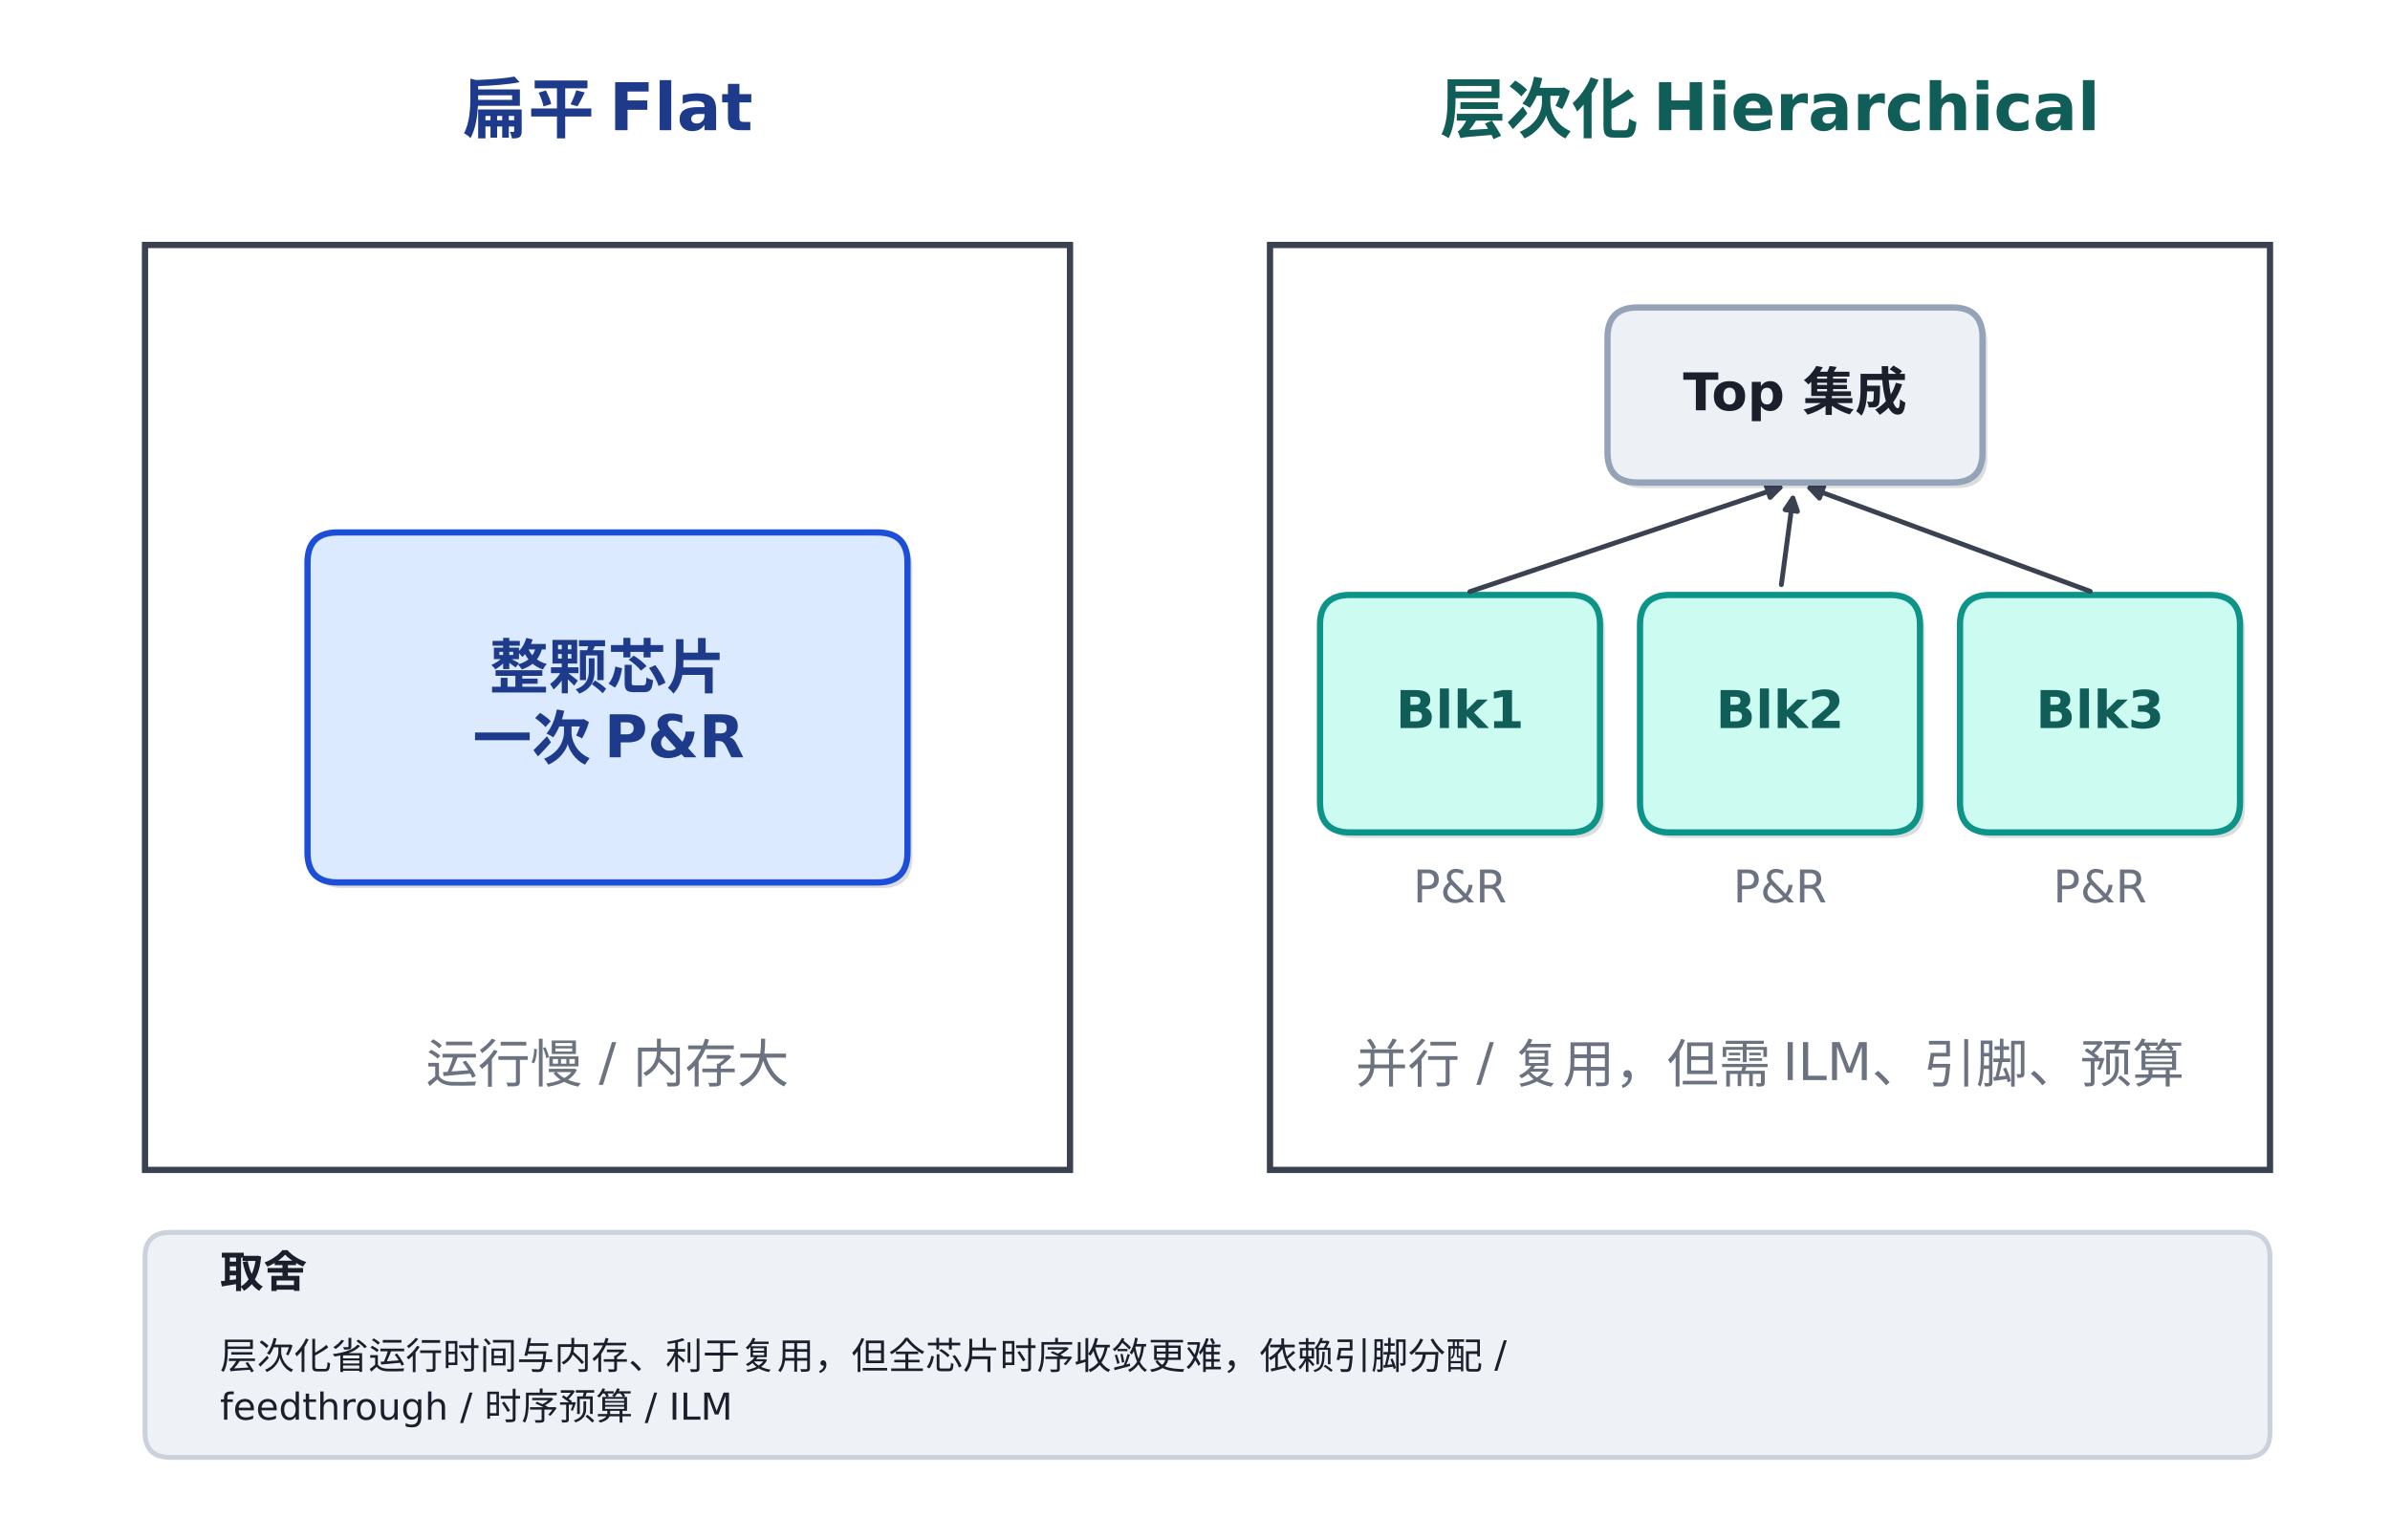
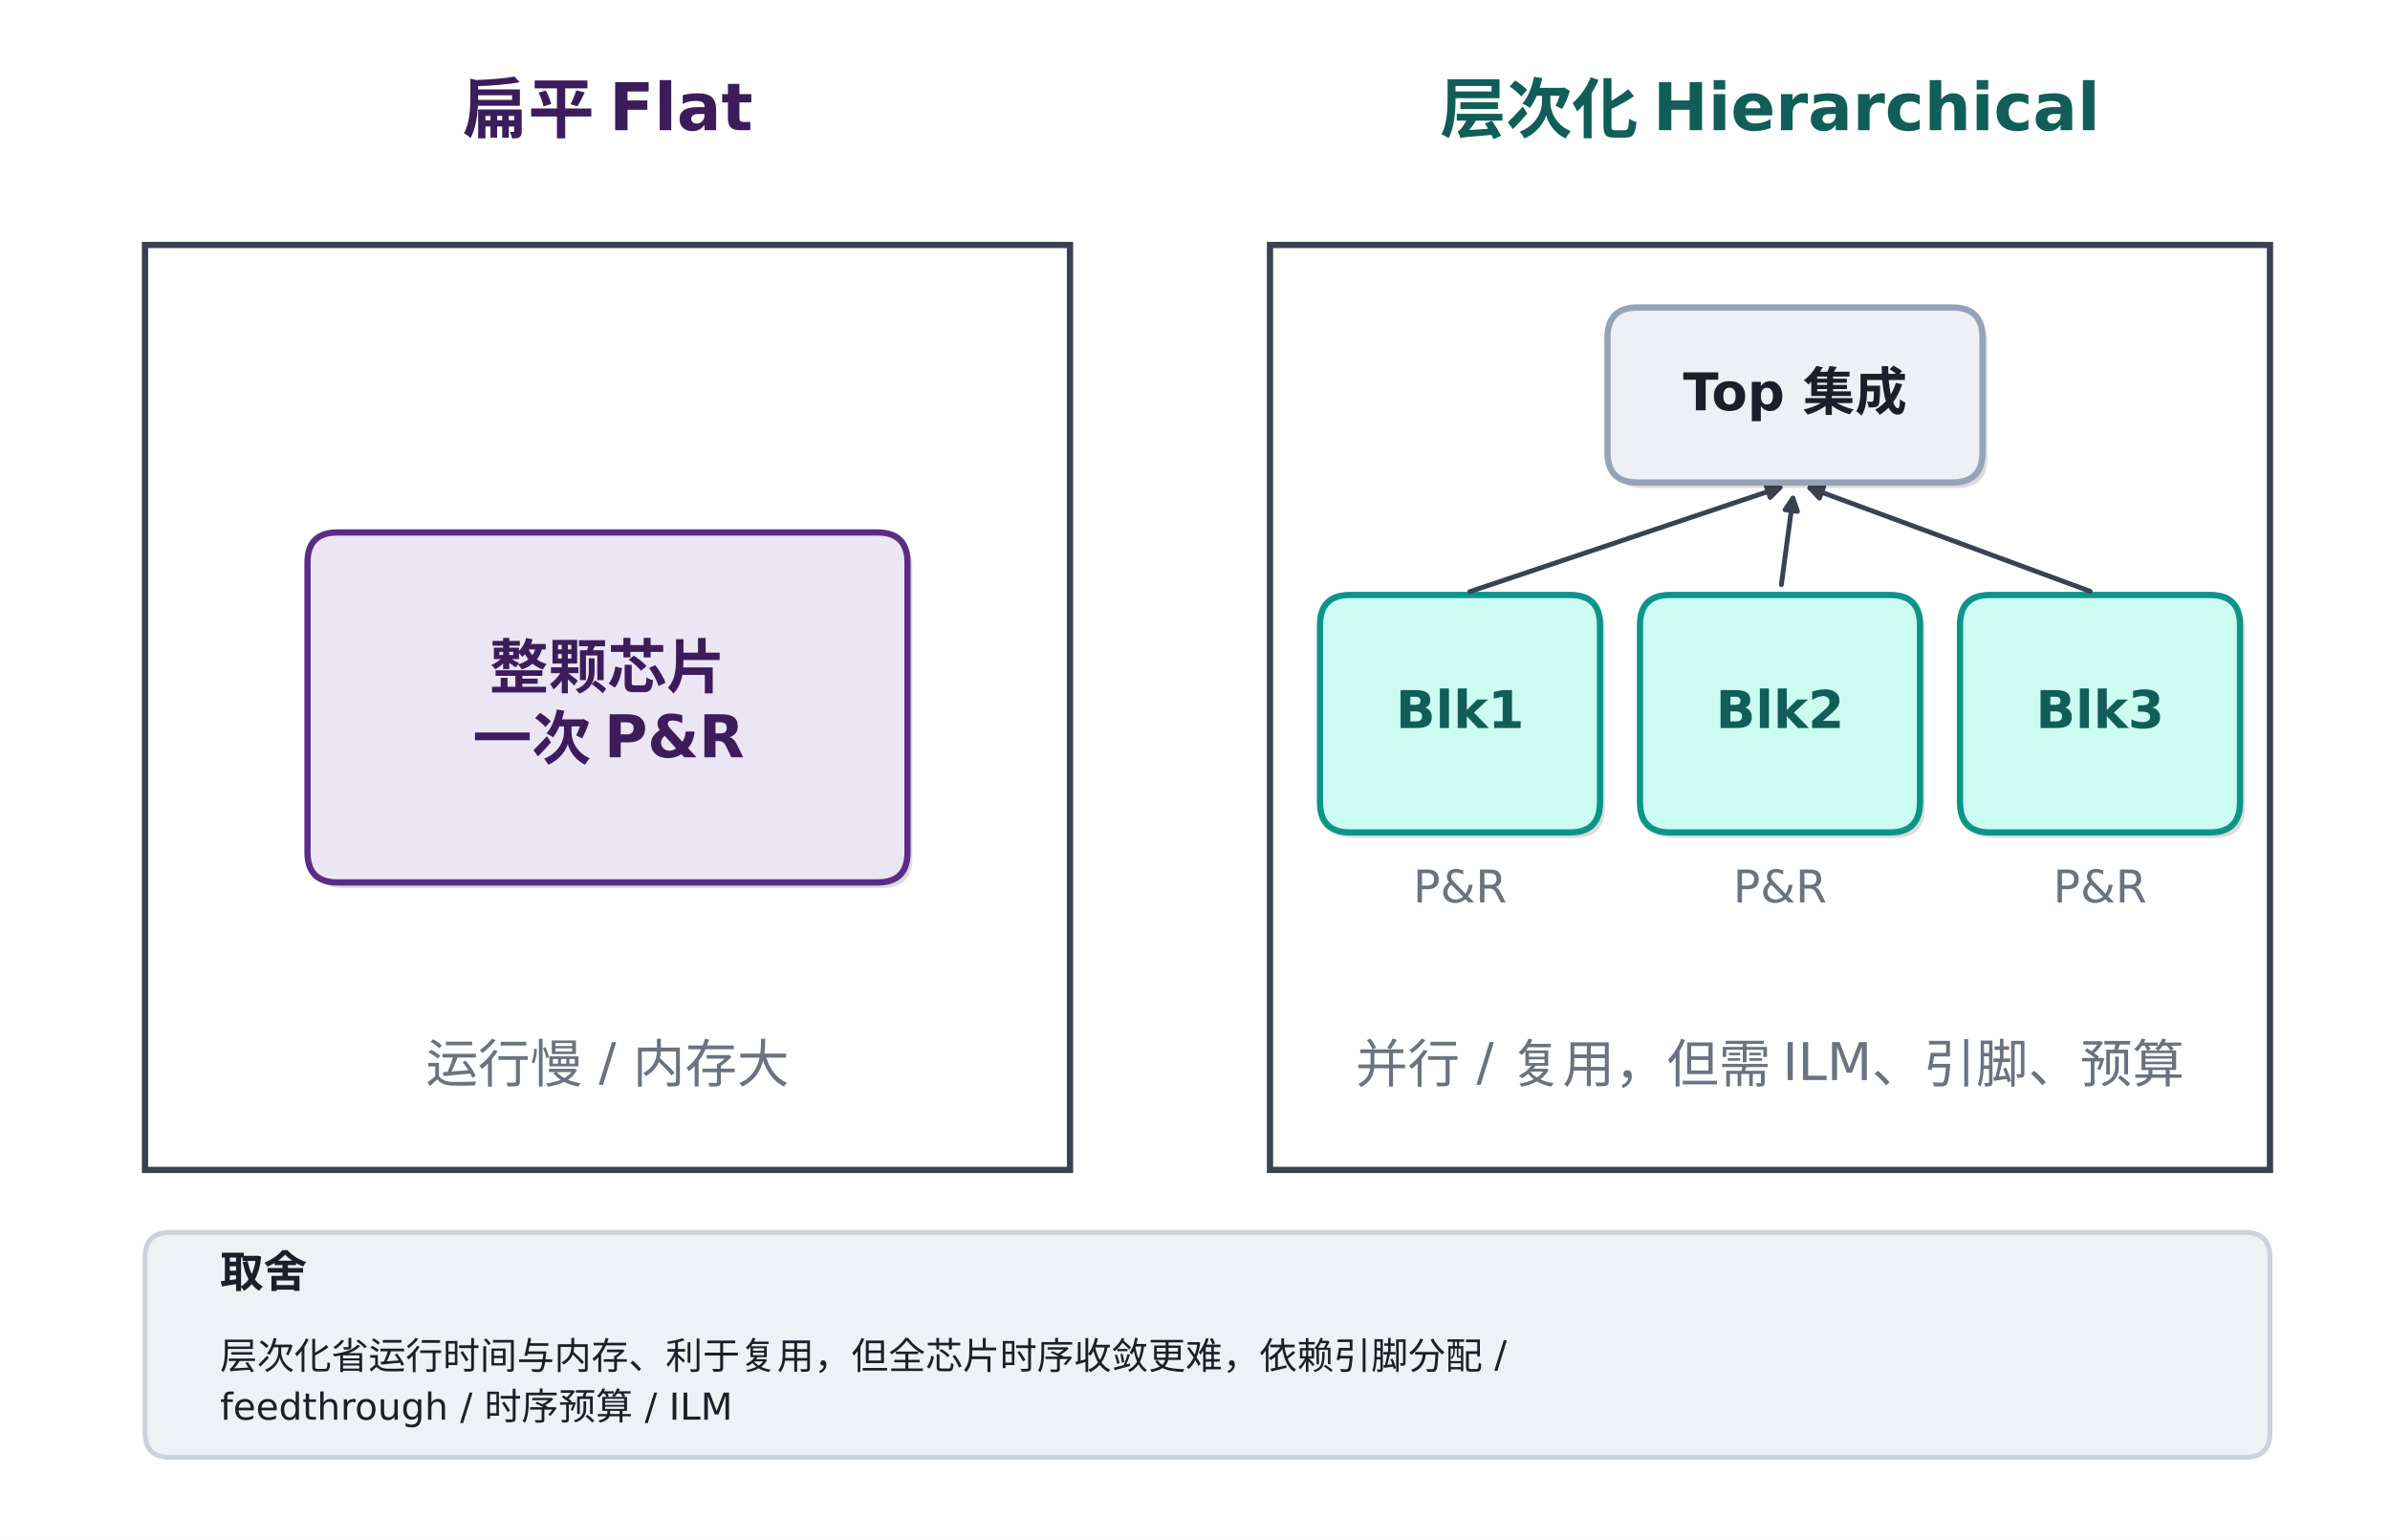
<svg xmlns="http://www.w3.org/2000/svg" width="688.32pt" height="443.52pt" viewBox="0 0 688.32 443.52" version="1.1">
  <defs>
    <style type="text/css">*{stroke-linejoin: round; stroke-linecap: butt}</style>
  </defs>
  <g id="figure_1">
    <g id="patch_1">
      <path d="M 0 443.52  L 688.32 443.52  L 688.32 0  L 0 0  z " style="fill: #ffffff" />
    </g>
    <g id="axes_1">
      <g id="patch_2">
-         <path d="M 5.76 437.76  L 682.56 437.76  L 682.56 5.76  L 5.76 5.76  z " clip-path="url(#p425c483d35)" style="fill: #ffffff" />
+         <path d="M 5.76 437.76  L 682.56 437.76  L 682.56 5.76  L 5.76 5.76  z " clip-path="url(#p43f15ec4da)" style="fill: #ffffff" />
      </g>
      <g id="patch_3">
-         <path d="M 41.76 336.96  L 308.16 336.96  L 308.16 70.56  L 41.76 70.56  z " clip-path="url(#p425c483d35)" style="fill: #ffffff; stroke: #3a4252; stroke-width: 1.8; stroke-linejoin: miter" />
+         <path d="M 41.76 336.96  L 308.16 336.96  L 308.16 70.56  L 41.76 70.56  z " clip-path="url(#p43f15ec4da)" style="fill: #ffffff; stroke: #3a4252; stroke-width: 1.8; stroke-linejoin: miter" />
      </g>
      <g id="patch_4">
-         <path d="M 365.76 336.96  L 653.76 336.96  L 653.76 70.56  L 365.76 70.56  z " clip-path="url(#p425c483d35)" style="fill: #ffffff; stroke: #3a4252; stroke-width: 1.8; stroke-linejoin: miter" />
+         <path d="M 365.76 336.96  L 653.76 336.96  L 653.76 70.56  L 365.76 70.56  z " clip-path="url(#p43f15ec4da)" style="fill: #ffffff; stroke: #3a4252; stroke-width: 1.8; stroke-linejoin: miter" />
      </g>
      <g id="patch_5">
-         <path d="M 48.96 419.76  L 646.56 419.76  Q 653.76 419.76 653.76 412.56  L 653.76 362.16  Q 653.76 354.96 646.56 354.96  L 48.96 354.96  Q 41.76 354.96 41.76 362.16  L 41.76 412.56  Q 41.76 419.76 48.96 419.76  z " clip-path="url(#p425c483d35)" style="fill: #eef1f5; stroke: #cbd2dc; stroke-width: 1.4; stroke-linejoin: miter" />
+         <path d="M 48.96 419.76  L 646.56 419.76  Q 653.76 419.76 653.76 412.56  L 653.76 362.16  Q 653.76 354.96 646.56 354.96  L 48.96 354.96  Q 41.76 354.96 41.76 362.16  L 41.76 412.56  Q 41.76 419.76 48.96 419.76  z " clip-path="url(#p43f15ec4da)" style="fill: #eef1f5; stroke: #cbd2dc; stroke-width: 1.4; stroke-linejoin: miter" />
      </g>
      <g id="text_1">
-         <text style="font-weight: 700; font-size: 19px; font-family: 'Microsoft YaHei', 'Microsoft YaHei UI', 'SimHei', 'Segoe UI', 'DejaVu Sans', sans-serif; text-anchor: middle; fill: #1e3a8a" x="174.96" y="38.16" transform="rotate(-0 174.96 38.16)">扁平 Flat</text>
+         <text style="font-weight: 700; font-size: 19px; font-family: 'Microsoft YaHei', 'Microsoft YaHei UI', 'SimHei', 'Segoe UI', 'DejaVu Sans', sans-serif; text-anchor: middle; fill: #3c1c5a" x="174.96" y="38.16" transform="rotate(-0 174.96 38.16)">扁平 Flat</text>
      </g>
      <g id="patch_6">
-         <path d="M 98.6 255.76  L 254.12 255.76  Q 262.76 255.76 262.76 247.12  L 262.76 163.6  Q 262.76 154.96 254.12 154.96  L 98.6 154.96  Q 89.96 154.96 89.96 163.6  L 89.96 247.12  Q 89.96 255.76 98.6 255.76  z " clip-path="url(#p425c483d35)" style="fill: #1a1f2b; opacity: 0.16" />
-         <path d="M 97.2 254.16  L 252.72 254.16  Q 261.36 254.16 261.36 245.52  L 261.36 162  Q 261.36 153.36 252.72 153.36  L 97.2 153.36  Q 88.56 153.36 88.56 162  L 88.56 245.52  Q 88.56 254.16 97.2 254.16  z " clip-path="url(#p425c483d35)" style="fill: #dbeafe; stroke: #1d4ed8; stroke-width: 1.8; stroke-linejoin: miter" />
+         <path d="M 98.6 255.76  L 254.12 255.76  Q 262.76 255.76 262.76 247.12  L 262.76 163.6  Q 262.76 154.96 254.12 154.96  L 98.6 154.96  Q 89.96 154.96 89.96 163.6  L 89.96 247.12  Q 89.96 255.76 98.6 255.76  z " clip-path="url(#p43f15ec4da)" style="fill: #1a1f2b; opacity: 0.16" />
+         <path d="M 97.2 254.16  L 252.72 254.16  Q 261.36 254.16 261.36 245.52  L 261.36 162  Q 261.36 153.36 252.72 153.36  L 97.2 153.36  Q 88.56 153.36 88.56 162  L 88.56 245.52  Q 88.56 254.16 97.2 254.16  z " clip-path="url(#p43f15ec4da)" style="fill: #ece5f3; stroke: #5b2c86; stroke-width: 1.8; stroke-linejoin: miter" />
      </g>
      <g id="text_2">
        <text style="font-size: 15px; font-family: 'Microsoft YaHei', 'Microsoft YaHei UI', 'SimHei', 'Segoe UI', 'DejaVu Sans', sans-serif; text-anchor: middle; fill: #6b7280" x="174.96" y="311.76" transform="rotate(-0 174.96 311.76)">运行慢 / 内存大</text>
      </g>
      <g id="text_3">
        <text style="font-weight: 700; font-size: 19px; font-family: 'Microsoft YaHei', 'Microsoft YaHei UI', 'SimHei', 'Segoe UI', 'DejaVu Sans', sans-serif; text-anchor: middle; fill: #115e59" x="509.76" y="38.16" transform="rotate(-0 509.76 38.16)">层次化 Hierarchical</text>
      </g>
      <g id="patch_7">
-         <path d="M 390.2 241.36  L 453.56 241.36  Q 462.2 241.36 462.2 232.72  L 462.2 181.6  Q 462.2 172.96 453.56 172.96  L 390.2 172.96  Q 381.56 172.96 381.56 181.6  L 381.56 232.72  Q 381.56 241.36 390.2 241.36  z " clip-path="url(#p425c483d35)" style="fill: #1a1f2b; opacity: 0.16" />
-         <path d="M 388.8 239.76  L 452.16 239.76  Q 460.8 239.76 460.8 231.12  L 460.8 180  Q 460.8 171.36 452.16 171.36  L 388.8 171.36  Q 380.16 171.36 380.16 180  L 380.16 231.12  Q 380.16 239.76 388.8 239.76  z " clip-path="url(#p425c483d35)" style="fill: #ccfbf1; stroke: #0d9488; stroke-width: 1.8; stroke-linejoin: miter" />
+         <path d="M 390.2 241.36  L 453.56 241.36  Q 462.2 241.36 462.2 232.72  L 462.2 181.6  Q 462.2 172.96 453.56 172.96  L 390.2 172.96  Q 381.56 172.96 381.56 181.6  L 381.56 232.72  Q 381.56 241.36 390.2 241.36  z " clip-path="url(#p43f15ec4da)" style="fill: #1a1f2b; opacity: 0.16" />
+         <path d="M 388.8 239.76  L 452.16 239.76  Q 460.8 239.76 460.8 231.12  L 460.8 180  Q 460.8 171.36 452.16 171.36  L 388.8 171.36  Q 380.16 171.36 380.16 180  L 380.16 231.12  Q 380.16 239.76 388.8 239.76  z " clip-path="url(#p43f15ec4da)" style="fill: #ccfbf1; stroke: #0d9488; stroke-width: 1.8; stroke-linejoin: miter" />
      </g>
      <g id="patch_8">
-         <path d="M 423.321 170.406  Q 468.719 155.16 512.633 140.413  " clip-path="url(#p425c483d35)" style="fill: none; stroke: #3a4252; stroke-width: 1.4; stroke-linecap: round" />
-         <path d="M 508.647 139.853  L 512.633 140.413  L 509.793 143.266  z " clip-path="url(#p425c483d35)" style="fill: #3a4252; stroke: #3a4252; stroke-width: 1.4; stroke-linecap: round" />
+         <path d="M 423.321 170.406  Q 468.719 155.16 512.633 140.413  " clip-path="url(#p43f15ec4da)" style="fill: none; stroke: #3a4252; stroke-width: 1.4; stroke-linecap: round" />
+         <path d="M 508.647 139.853  L 512.633 140.413  L 509.793 143.266  z " clip-path="url(#p43f15ec4da)" style="fill: #3a4252; stroke: #3a4252; stroke-width: 1.4; stroke-linecap: round" />
      </g>
      <g id="text_4">
        <text style="font-size: 13px; font-family: 'Microsoft YaHei', 'Microsoft YaHei UI', 'SimHei', 'Segoe UI', 'DejaVu Sans', sans-serif; text-anchor: middle; fill: #6b7280" x="420.48" y="259.92" transform="rotate(-0 420.48 259.92)">P&amp;R</text>
      </g>
      <g id="patch_9">
-         <path d="M 482.36 241.36  L 545.72 241.36  Q 554.36 241.36 554.36 232.72  L 554.36 181.6  Q 554.36 172.96 545.72 172.96  L 482.36 172.96  Q 473.72 172.96 473.72 181.6  L 473.72 232.72  Q 473.72 241.36 482.36 241.36  z " clip-path="url(#p425c483d35)" style="fill: #1a1f2b; opacity: 0.16" />
-         <path d="M 480.96 239.76  L 544.32 239.76  Q 552.96 239.76 552.96 231.12  L 552.96 180  Q 552.96 171.36 544.32 171.36  L 480.96 171.36  Q 472.32 171.36 472.32 180  L 472.32 231.12  Q 472.32 239.76 480.96 239.76  z " clip-path="url(#p425c483d35)" style="fill: #ccfbf1; stroke: #0d9488; stroke-width: 1.8; stroke-linejoin: miter" />
+         <path d="M 482.36 241.36  L 545.72 241.36  Q 554.36 241.36 554.36 232.72  L 554.36 181.6  Q 554.36 172.96 545.72 172.96  L 482.36 172.96  Q 473.72 172.96 473.72 181.6  L 473.72 232.72  Q 473.72 241.36 482.36 241.36  z " clip-path="url(#p43f15ec4da)" style="fill: #1a1f2b; opacity: 0.16" />
+         <path d="M 480.96 239.76  L 544.32 239.76  Q 552.96 239.76 552.96 231.12  L 552.96 180  Q 552.96 171.36 544.32 171.36  L 480.96 171.36  Q 472.32 171.36 472.32 180  L 472.32 231.12  Q 472.32 239.76 480.96 239.76  z " clip-path="url(#p43f15ec4da)" style="fill: #ccfbf1; stroke: #0d9488; stroke-width: 1.8; stroke-linejoin: miter" />
      </g>
      <g id="patch_10">
-         <path d="M 513.036 168.39  Q 514.8 155.16 516.357 143.483  " clip-path="url(#p425c483d35)" style="fill: none; stroke: #3a4252; stroke-width: 1.4; stroke-linecap: round" />
-         <path d="M 514.097 146.813  L 516.357 143.483  L 517.665 147.289  z " clip-path="url(#p425c483d35)" style="fill: #3a4252; stroke: #3a4252; stroke-width: 1.4; stroke-linecap: round" />
+         <path d="M 513.036 168.39  Q 514.8 155.16 516.357 143.483  " clip-path="url(#p43f15ec4da)" style="fill: none; stroke: #3a4252; stroke-width: 1.4; stroke-linecap: round" />
+         <path d="M 514.097 146.813  L 516.357 143.483  L 517.665 147.289  z " clip-path="url(#p43f15ec4da)" style="fill: #3a4252; stroke: #3a4252; stroke-width: 1.4; stroke-linecap: round" />
      </g>
      <g id="text_5">
        <text style="font-size: 13px; font-family: 'Microsoft YaHei', 'Microsoft YaHei UI', 'SimHei', 'Segoe UI', 'DejaVu Sans', sans-serif; text-anchor: middle; fill: #6b7280" x="512.64" y="259.92" transform="rotate(-0 512.64 259.92)">P&amp;R</text>
      </g>
      <g id="patch_11">
-         <path d="M 574.52 241.36  L 637.88 241.36  Q 646.52 241.36 646.52 232.72  L 646.52 181.6  Q 646.52 172.96 637.88 172.96  L 574.52 172.96  Q 565.88 172.96 565.88 181.6  L 565.88 232.72  Q 565.88 241.36 574.52 241.36  z " clip-path="url(#p425c483d35)" style="fill: #1a1f2b; opacity: 0.16" />
-         <path d="M 573.12 239.76  L 636.48 239.76  Q 645.12 239.76 645.12 231.12  L 645.12 180  Q 645.12 171.36 636.48 171.36  L 573.12 171.36  Q 564.48 171.36 564.48 180  L 564.48 231.12  Q 564.48 239.76 573.12 239.76  z " clip-path="url(#p425c483d35)" style="fill: #ccfbf1; stroke: #0d9488; stroke-width: 1.8; stroke-linejoin: miter" />
+         <path d="M 574.52 241.36  L 637.88 241.36  Q 646.52 241.36 646.52 232.72  L 646.52 181.6  Q 646.52 172.96 637.88 172.96  L 574.52 172.96  Q 565.88 172.96 565.88 181.6  L 565.88 232.72  Q 565.88 241.36 574.52 241.36  z " clip-path="url(#p43f15ec4da)" style="fill: #1a1f2b; opacity: 0.16" />
+         <path d="M 573.12 239.76  L 636.48 239.76  Q 645.12 239.76 645.12 231.12  L 645.12 180  Q 645.12 171.36 636.48 171.36  L 573.12 171.36  Q 564.48 171.36 564.48 180  L 564.48 231.12  Q 564.48 239.76 573.12 239.76  z " clip-path="url(#p43f15ec4da)" style="fill: #ccfbf1; stroke: #0d9488; stroke-width: 1.8; stroke-linejoin: miter" />
      </g>
      <g id="patch_12">
-         <path d="M 601.988 170.323  Q 560.882 155.161 521.244 140.54  " clip-path="url(#p425c483d35)" style="fill: none; stroke: #3a4252; stroke-width: 1.4; stroke-linecap: round" />
-         <path d="M 523.999 143.475  L 521.244 140.54  L 525.244 140.097  z " clip-path="url(#p425c483d35)" style="fill: #3a4252; stroke: #3a4252; stroke-width: 1.4; stroke-linecap: round" />
+         <path d="M 601.988 170.323  Q 560.882 155.161 521.244 140.54  " clip-path="url(#p43f15ec4da)" style="fill: none; stroke: #3a4252; stroke-width: 1.4; stroke-linecap: round" />
+         <path d="M 523.999 143.475  L 521.244 140.54  L 525.244 140.097  z " clip-path="url(#p43f15ec4da)" style="fill: #3a4252; stroke: #3a4252; stroke-width: 1.4; stroke-linecap: round" />
      </g>
      <g id="text_6">
        <text style="font-size: 13px; font-family: 'Microsoft YaHei', 'Microsoft YaHei UI', 'SimHei', 'Segoe UI', 'DejaVu Sans', sans-serif; text-anchor: middle; fill: #6b7280" x="604.8" y="259.92" transform="rotate(-0 604.8 259.92)">P&amp;R</text>
      </g>
      <g id="text_7">
        <text style="font-size: 15px; font-family: 'Microsoft YaHei', 'Microsoft YaHei UI', 'SimHei', 'Segoe UI', 'DejaVu Sans', sans-serif; text-anchor: middle; fill: #6b7280" x="509.76" y="311.76" transform="rotate(-0 509.76 311.76)">并行 / 复用，但需 ILM、引脚、预算</text>
      </g>
      <g id="text_8">
        <text style="font-weight: 700; font-size: 12.538px; font-family: 'Microsoft YaHei', 'Microsoft YaHei UI', 'SimHei', 'Segoe UI', 'DejaVu Sans', sans-serif; text-anchor: start; fill: #1a1f2b" x="63.36" y="370.743" transform="rotate(-0 63.36 370.7427)">取舍</text>
      </g>
      <g id="text_9">
        <text style="font-size: 10.694px; font-family: 'Microsoft YaHei', 'Microsoft YaHei UI', 'SimHei', 'Segoe UI', 'DejaVu Sans', sans-serif; text-anchor: start; fill: #1a1f2b" x="63.36" y="394.316" transform="rotate(-0 63.36 394.3157)">层次化省运行时间与内存、利于复用，但全芯片时序收敛更难，依赖引脚分配 /</text>
      </g>
      <g id="text_10">
        <text style="font-size: 10.694px; font-family: 'Microsoft YaHei', 'Microsoft YaHei UI', 'SimHei', 'Segoe UI', 'DejaVu Sans', sans-serif; text-anchor: start; fill: #1a1f2b" x="63.36" y="408.892" transform="rotate(-0 63.36 408.8918)">feedthrough / 时序预算 / ILM</text>
      </g>
      <g id="patch_13">
-         <path d="M 473 140.56  L 563.72 140.56  Q 572.36 140.56 572.36 131.92  L 572.36 98.8  Q 572.36 90.16 563.72 90.16  L 473 90.16  Q 464.36 90.16 464.36 98.8  L 464.36 131.92  Q 464.36 140.56 473 140.56  z " clip-path="url(#p425c483d35)" style="fill: #1a1f2b; opacity: 0.16" />
-         <path d="M 471.6 138.96  L 562.32 138.96  Q 570.96 138.96 570.96 130.32  L 570.96 97.2  Q 570.96 88.56 562.32 88.56  L 471.6 88.56  Q 462.96 88.56 462.96 97.2  L 462.96 130.32  Q 462.96 138.96 471.6 138.96  z " clip-path="url(#p425c483d35)" style="fill: #edf0f4; stroke: #94a3b8; stroke-width: 1.8; stroke-linejoin: miter" />
+         <path d="M 473 140.56  L 563.72 140.56  Q 572.36 140.56 572.36 131.92  L 572.36 98.8  Q 572.36 90.16 563.72 90.16  L 473 90.16  Q 464.36 90.16 464.36 98.8  L 464.36 131.92  Q 464.36 140.56 473 140.56  z " clip-path="url(#p43f15ec4da)" style="fill: #1a1f2b; opacity: 0.16" />
+         <path d="M 471.6 138.96  L 562.32 138.96  Q 570.96 138.96 570.96 130.32  L 570.96 97.2  Q 570.96 88.56 562.32 88.56  L 471.6 88.56  Q 462.96 88.56 462.96 97.2  L 462.96 130.32  Q 462.96 138.96 471.6 138.96  z " clip-path="url(#p43f15ec4da)" style="fill: #edf0f4; stroke: #94a3b8; stroke-width: 1.8; stroke-linejoin: miter" />
      </g>
      <g id="text_11">
-         <text style="font-weight: 700; font-size: 17px; font-family: 'Microsoft YaHei', 'Microsoft YaHei UI', 'SimHei', 'Segoe UI', 'DejaVu Sans', sans-serif; fill: #1e3a8a" transform="translate(140.96 198.175)">整颗芯片</text>
-         <text style="font-weight: 700; font-size: 17px; font-family: 'Microsoft YaHei', 'Microsoft YaHei UI', 'SimHei', 'Segoe UI', 'DejaVu Sans', sans-serif; fill: #1e3a8a" transform="translate(136.1628 218.7083)">一次 P&amp;R</text>
+         <text style="font-weight: 700; font-size: 17px; font-family: 'Microsoft YaHei', 'Microsoft YaHei UI', 'SimHei', 'Segoe UI', 'DejaVu Sans', sans-serif; fill: #3c1c5a" transform="translate(140.96 198.175)">整颗芯片</text>
+         <text style="font-weight: 700; font-size: 17px; font-family: 'Microsoft YaHei', 'Microsoft YaHei UI', 'SimHei', 'Segoe UI', 'DejaVu Sans', sans-serif; fill: #3c1c5a" transform="translate(136.1628 218.7083)">一次 P&amp;R</text>
      </g>
      <g id="text_12">
        <text style="font-weight: 700; font-size: 15px; font-family: 'Microsoft YaHei', 'Microsoft YaHei UI', 'SimHei', 'Segoe UI', 'DejaVu Sans', sans-serif; text-anchor: middle; fill: #115e59" x="420.48" y="209.691" transform="rotate(-0 420.48 209.6909)">Blk1</text>
      </g>
      <g id="text_13">
        <text style="font-weight: 700; font-size: 15px; font-family: 'Microsoft YaHei', 'Microsoft YaHei UI', 'SimHei', 'Segoe UI', 'DejaVu Sans', sans-serif; text-anchor: middle; fill: #115e59" x="512.64" y="209.691" transform="rotate(-0 512.64 209.6909)">Blk2</text>
      </g>
      <g id="text_14">
        <text style="font-weight: 700; font-size: 15px; font-family: 'Microsoft YaHei', 'Microsoft YaHei UI', 'SimHei', 'Segoe UI', 'DejaVu Sans', sans-serif; text-anchor: middle; fill: #115e59" x="604.8" y="209.691" transform="rotate(-0 604.8 209.6909)">Blk3</text>
      </g>
      <g id="text_15">
        <text style="font-weight: 700; font-size: 15px; font-family: 'Microsoft YaHei', 'Microsoft YaHei UI', 'SimHei', 'Segoe UI', 'DejaVu Sans', sans-serif; text-anchor: middle; fill: #1a1f2b" x="516.96" y="118.176" transform="rotate(-0 516.96 118.1756)">Top 集成</text>
      </g>
    </g>
  </g>
  <defs>
-     <clipPath id="p425c483d35">
+     <clipPath id="p43f15ec4da">
      <rect x="5.76" y="5.76" width="676.8" height="432" />
    </clipPath>
  </defs>
</svg>
